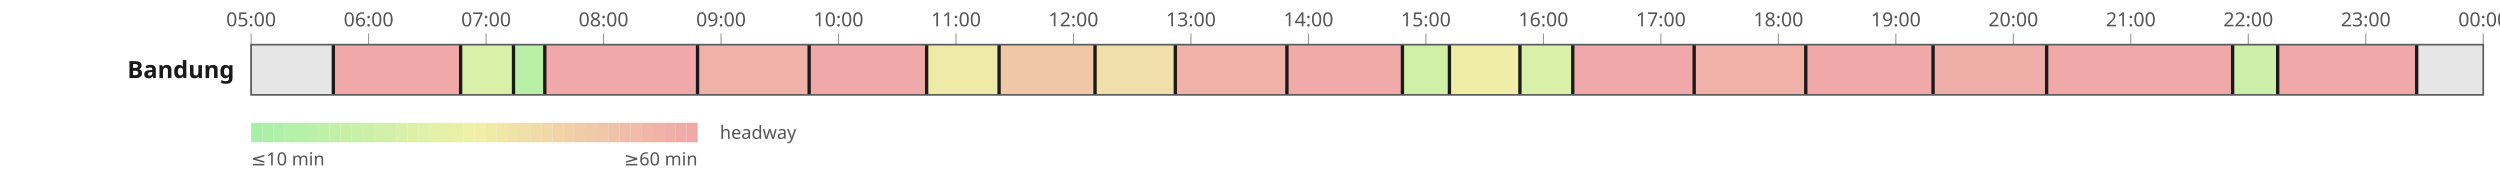
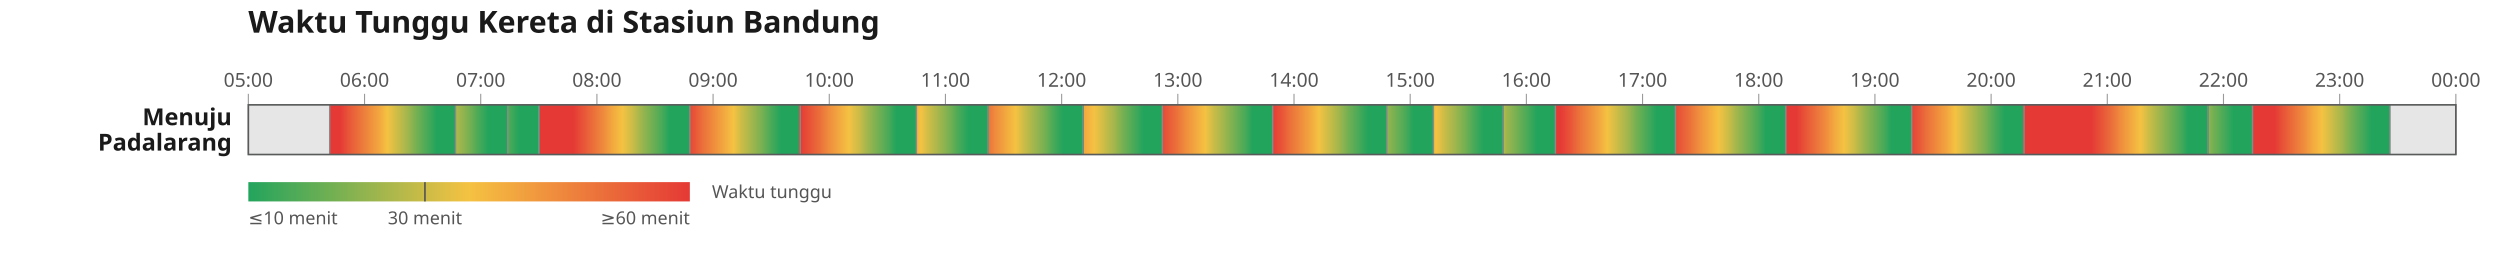
- <svg xmlns="http://www.w3.org/2000/svg" width="896.00" height="70.00" viewBox="0 0 896.00 70.00">
+ <svg xmlns="http://www.w3.org/2000/svg" width="906.00" height="92.00" viewBox="0 0 906.00 92.00">
+   <g id="title">
+     <text x="90.00" y="11.85" font-family="IBM Plex Sans" font-size="11.00" font-weight="700" fill="#1a1a1a" text-anchor="start">Waktu Tunggu Kereta di Stasiun Bandung</text>
+   </g>
  <g id="axis">
-     <line x1="90.00" y1="12.00" x2="90.00" y2="34.00" stroke="#9a9a9a" stroke-width="0.4" />
-     <text x="90.00" y="9.45" font-family="IBM Plex Sans" font-size="7.00" font-weight="500" fill="#555555" text-anchor="middle">05:00</text>
-     <line x1="132.11" y1="12.00" x2="132.11" y2="34.00" stroke="#9a9a9a" stroke-width="0.4" />
-     <text x="132.11" y="9.45" font-family="IBM Plex Sans" font-size="7.00" font-weight="500" fill="#555555" text-anchor="middle">06:00</text>
-     <line x1="174.21" y1="12.00" x2="174.21" y2="34.00" stroke="#9a9a9a" stroke-width="0.4" />
-     <text x="174.21" y="9.45" font-family="IBM Plex Sans" font-size="7.00" font-weight="500" fill="#555555" text-anchor="middle">07:00</text>
-     <line x1="216.32" y1="12.00" x2="216.32" y2="34.00" stroke="#9a9a9a" stroke-width="0.4" />
-     <text x="216.32" y="9.45" font-family="IBM Plex Sans" font-size="7.00" font-weight="500" fill="#555555" text-anchor="middle">08:00</text>
-     <line x1="258.42" y1="12.00" x2="258.42" y2="34.00" stroke="#9a9a9a" stroke-width="0.4" />
-     <text x="258.42" y="9.45" font-family="IBM Plex Sans" font-size="7.00" font-weight="500" fill="#555555" text-anchor="middle">09:00</text>
-     <line x1="300.53" y1="12.00" x2="300.53" y2="34.00" stroke="#9a9a9a" stroke-width="0.4" />
-     <text x="300.53" y="9.45" font-family="IBM Plex Sans" font-size="7.00" font-weight="500" fill="#555555" text-anchor="middle">10:00</text>
-     <line x1="342.63" y1="12.00" x2="342.63" y2="34.00" stroke="#9a9a9a" stroke-width="0.4" />
-     <text x="342.63" y="9.45" font-family="IBM Plex Sans" font-size="7.00" font-weight="500" fill="#555555" text-anchor="middle">11:00</text>
-     <line x1="384.74" y1="12.00" x2="384.74" y2="34.00" stroke="#9a9a9a" stroke-width="0.4" />
-     <text x="384.74" y="9.45" font-family="IBM Plex Sans" font-size="7.00" font-weight="500" fill="#555555" text-anchor="middle">12:00</text>
-     <line x1="426.84" y1="12.00" x2="426.84" y2="34.00" stroke="#9a9a9a" stroke-width="0.4" />
-     <text x="426.84" y="9.45" font-family="IBM Plex Sans" font-size="7.00" font-weight="500" fill="#555555" text-anchor="middle">13:00</text>
-     <line x1="468.95" y1="12.00" x2="468.95" y2="34.00" stroke="#9a9a9a" stroke-width="0.4" />
-     <text x="468.95" y="9.45" font-family="IBM Plex Sans" font-size="7.00" font-weight="500" fill="#555555" text-anchor="middle">14:00</text>
-     <line x1="511.05" y1="12.00" x2="511.05" y2="34.00" stroke="#9a9a9a" stroke-width="0.4" />
-     <text x="511.05" y="9.45" font-family="IBM Plex Sans" font-size="7.00" font-weight="500" fill="#555555" text-anchor="middle">15:00</text>
-     <line x1="553.16" y1="12.00" x2="553.16" y2="34.00" stroke="#9a9a9a" stroke-width="0.4" />
-     <text x="553.16" y="9.45" font-family="IBM Plex Sans" font-size="7.00" font-weight="500" fill="#555555" text-anchor="middle">16:00</text>
-     <line x1="595.26" y1="12.00" x2="595.26" y2="34.00" stroke="#9a9a9a" stroke-width="0.4" />
-     <text x="595.26" y="9.45" font-family="IBM Plex Sans" font-size="7.00" font-weight="500" fill="#555555" text-anchor="middle">17:00</text>
-     <line x1="637.37" y1="12.00" x2="637.37" y2="34.00" stroke="#9a9a9a" stroke-width="0.4" />
-     <text x="637.37" y="9.45" font-family="IBM Plex Sans" font-size="7.00" font-weight="500" fill="#555555" text-anchor="middle">18:00</text>
-     <line x1="679.47" y1="12.00" x2="679.47" y2="34.00" stroke="#9a9a9a" stroke-width="0.4" />
-     <text x="679.47" y="9.45" font-family="IBM Plex Sans" font-size="7.00" font-weight="500" fill="#555555" text-anchor="middle">19:00</text>
-     <line x1="721.58" y1="12.00" x2="721.58" y2="34.00" stroke="#9a9a9a" stroke-width="0.4" />
-     <text x="721.58" y="9.45" font-family="IBM Plex Sans" font-size="7.00" font-weight="500" fill="#555555" text-anchor="middle">20:00</text>
-     <line x1="763.68" y1="12.00" x2="763.68" y2="34.00" stroke="#9a9a9a" stroke-width="0.4" />
-     <text x="763.68" y="9.45" font-family="IBM Plex Sans" font-size="7.00" font-weight="500" fill="#555555" text-anchor="middle">21:00</text>
-     <line x1="805.79" y1="12.00" x2="805.79" y2="34.00" stroke="#9a9a9a" stroke-width="0.4" />
-     <text x="805.79" y="9.45" font-family="IBM Plex Sans" font-size="7.00" font-weight="500" fill="#555555" text-anchor="middle">22:00</text>
-     <line x1="847.89" y1="12.00" x2="847.89" y2="34.00" stroke="#9a9a9a" stroke-width="0.4" />
-     <text x="847.89" y="9.45" font-family="IBM Plex Sans" font-size="7.00" font-weight="500" fill="#555555" text-anchor="middle">23:00</text>
-     <line x1="890.00" y1="12.00" x2="890.00" y2="34.00" stroke="#9a9a9a" stroke-width="0.4" />
-     <text x="890.00" y="9.45" font-family="IBM Plex Sans" font-size="7.00" font-weight="500" fill="#555555" text-anchor="middle">00:00</text>
+     <line x1="90.00" y1="34.00" x2="90.00" y2="56.00" stroke="#9a9a9a" stroke-width="0.4" />
+     <text x="90.00" y="31.45" font-family="IBM Plex Sans" font-size="7.00" font-weight="500" fill="#555555" text-anchor="middle">05:00</text>
+     <line x1="132.11" y1="34.00" x2="132.11" y2="56.00" stroke="#9a9a9a" stroke-width="0.4" />
+     <text x="132.11" y="31.45" font-family="IBM Plex Sans" font-size="7.00" font-weight="500" fill="#555555" text-anchor="middle">06:00</text>
+     <line x1="174.21" y1="34.00" x2="174.21" y2="56.00" stroke="#9a9a9a" stroke-width="0.4" />
+     <text x="174.21" y="31.45" font-family="IBM Plex Sans" font-size="7.00" font-weight="500" fill="#555555" text-anchor="middle">07:00</text>
+     <line x1="216.32" y1="34.00" x2="216.32" y2="56.00" stroke="#9a9a9a" stroke-width="0.4" />
+     <text x="216.32" y="31.45" font-family="IBM Plex Sans" font-size="7.00" font-weight="500" fill="#555555" text-anchor="middle">08:00</text>
+     <line x1="258.42" y1="34.00" x2="258.42" y2="56.00" stroke="#9a9a9a" stroke-width="0.4" />
+     <text x="258.42" y="31.45" font-family="IBM Plex Sans" font-size="7.00" font-weight="500" fill="#555555" text-anchor="middle">09:00</text>
+     <line x1="300.53" y1="34.00" x2="300.53" y2="56.00" stroke="#9a9a9a" stroke-width="0.4" />
+     <text x="300.53" y="31.45" font-family="IBM Plex Sans" font-size="7.00" font-weight="500" fill="#555555" text-anchor="middle">10:00</text>
+     <line x1="342.63" y1="34.00" x2="342.63" y2="56.00" stroke="#9a9a9a" stroke-width="0.4" />
+     <text x="342.63" y="31.45" font-family="IBM Plex Sans" font-size="7.00" font-weight="500" fill="#555555" text-anchor="middle">11:00</text>
+     <line x1="384.74" y1="34.00" x2="384.74" y2="56.00" stroke="#9a9a9a" stroke-width="0.4" />
+     <text x="384.74" y="31.45" font-family="IBM Plex Sans" font-size="7.00" font-weight="500" fill="#555555" text-anchor="middle">12:00</text>
+     <line x1="426.84" y1="34.00" x2="426.84" y2="56.00" stroke="#9a9a9a" stroke-width="0.4" />
+     <text x="426.84" y="31.45" font-family="IBM Plex Sans" font-size="7.00" font-weight="500" fill="#555555" text-anchor="middle">13:00</text>
+     <line x1="468.95" y1="34.00" x2="468.95" y2="56.00" stroke="#9a9a9a" stroke-width="0.4" />
+     <text x="468.95" y="31.45" font-family="IBM Plex Sans" font-size="7.00" font-weight="500" fill="#555555" text-anchor="middle">14:00</text>
+     <line x1="511.05" y1="34.00" x2="511.05" y2="56.00" stroke="#9a9a9a" stroke-width="0.4" />
+     <text x="511.05" y="31.45" font-family="IBM Plex Sans" font-size="7.00" font-weight="500" fill="#555555" text-anchor="middle">15:00</text>
+     <line x1="553.16" y1="34.00" x2="553.16" y2="56.00" stroke="#9a9a9a" stroke-width="0.4" />
+     <text x="553.16" y="31.45" font-family="IBM Plex Sans" font-size="7.00" font-weight="500" fill="#555555" text-anchor="middle">16:00</text>
+     <line x1="595.26" y1="34.00" x2="595.26" y2="56.00" stroke="#9a9a9a" stroke-width="0.4" />
+     <text x="595.26" y="31.45" font-family="IBM Plex Sans" font-size="7.00" font-weight="500" fill="#555555" text-anchor="middle">17:00</text>
+     <line x1="637.37" y1="34.00" x2="637.37" y2="56.00" stroke="#9a9a9a" stroke-width="0.4" />
+     <text x="637.37" y="31.45" font-family="IBM Plex Sans" font-size="7.00" font-weight="500" fill="#555555" text-anchor="middle">18:00</text>
+     <line x1="679.47" y1="34.00" x2="679.47" y2="56.00" stroke="#9a9a9a" stroke-width="0.4" />
+     <text x="679.47" y="31.45" font-family="IBM Plex Sans" font-size="7.00" font-weight="500" fill="#555555" text-anchor="middle">19:00</text>
+     <line x1="721.58" y1="34.00" x2="721.58" y2="56.00" stroke="#9a9a9a" stroke-width="0.4" />
+     <text x="721.58" y="31.45" font-family="IBM Plex Sans" font-size="7.00" font-weight="500" fill="#555555" text-anchor="middle">20:00</text>
+     <line x1="763.68" y1="34.00" x2="763.68" y2="56.00" stroke="#9a9a9a" stroke-width="0.4" />
+     <text x="763.68" y="31.45" font-family="IBM Plex Sans" font-size="7.00" font-weight="500" fill="#555555" text-anchor="middle">21:00</text>
+     <line x1="805.79" y1="34.00" x2="805.79" y2="56.00" stroke="#9a9a9a" stroke-width="0.4" />
+     <text x="805.79" y="31.45" font-family="IBM Plex Sans" font-size="7.00" font-weight="500" fill="#555555" text-anchor="middle">22:00</text>
+     <line x1="847.89" y1="34.00" x2="847.89" y2="56.00" stroke="#9a9a9a" stroke-width="0.4" />
+     <text x="847.89" y="31.45" font-family="IBM Plex Sans" font-size="7.00" font-weight="500" fill="#555555" text-anchor="middle">23:00</text>
+     <line x1="890.00" y1="34.00" x2="890.00" y2="56.00" stroke="#9a9a9a" stroke-width="0.4" />
+     <text x="890.00" y="31.45" font-family="IBM Plex Sans" font-size="7.00" font-weight="500" fill="#555555" text-anchor="middle">00:00</text>
  </g>
-   <g id="bar-BD">
-     <text x="84.00" y="27.98" font-family="IBM Plex Sans" font-size="8.50" font-weight="600" fill="#1a1a1a" text-anchor="end">Bandung</text>
-     <rect x="90.00" y="16.00" width="800.00" height="18.00" fill="#e6e6e6" />
+   <g id="bar-BD-odd">
+     <text x="84.00" y="45.38" font-family="IBM Plex Sans" font-size="8.50" font-weight="600" fill="#1a1a1a" text-anchor="end">Menuju</text>
+     <text x="84.00" y="54.58" font-family="IBM Plex Sans" font-size="8.50" font-weight="600" fill="#1a1a1a" text-anchor="end">Padalarang</text>
+     <rect x="90.00" y="38.00" width="800.00" height="18.00" fill="#e6e6e6" />
    <g id="headway">
-       <rect x="119.47" y="16.00" width="45.61" height="18.00" fill="#f0a8a8" data-headway="65 min" data-trains="405-415" />
-       <rect x="165.09" y="16.00" width="18.95" height="18.00" fill="#d9f0a8" data-headway="27 min" data-trains="415-423" />
-       <rect x="184.04" y="16.00" width="11.23" height="18.00" fill="#b9f0a8" data-headway="16 min" data-trains="423-397" />
-       <rect x="195.26" y="16.00" width="54.74" height="18.00" fill="#f0a8a8" data-headway="78 min" data-trains="397-389" />
-       <rect x="250.00" y="16.00" width="40.00" height="18.00" fill="#f0b1a8" data-headway="57 min" data-trains="389-407" />
-       <rect x="290.00" y="16.00" width="42.11" height="18.00" fill="#f0a8a8" data-headway="60 min" data-trains="407-417" />
-       <rect x="332.11" y="16.00" width="25.96" height="18.00" fill="#f0eaa8" data-headway="37 min" data-trains="417-425" />
-       <rect x="358.07" y="16.00" width="34.39" height="18.00" fill="#f0c8a8" data-headway="49 min" data-trains="425-399" />
-       <rect x="392.46" y="16.00" width="28.77" height="18.00" fill="#f0dfa8" data-headway="41 min" data-trains="399-391" />
-       <rect x="421.23" y="16.00" width="40.00" height="18.00" fill="#f0b1a8" data-headway="57 min" data-trains="391-409" />
-       <rect x="461.23" y="16.00" width="41.40" height="18.00" fill="#f0aba8" data-headway="59 min" data-trains="409-387" />
-       <rect x="502.63" y="16.00" width="16.84" height="18.00" fill="#d0f0a8" data-headway="24 min" data-trains="387-419" />
-       <rect x="519.47" y="16.00" width="25.26" height="18.00" fill="#f0eda8" data-headway="36 min" data-trains="419-427" />
-       <rect x="544.74" y="16.00" width="18.95" height="18.00" fill="#d9f0a8" data-headway="27 min" data-trains="427-401" />
-       <rect x="563.68" y="16.00" width="43.51" height="18.00" fill="#f0a8a8" data-headway="62 min" data-trains="401-393" />
-       <rect x="607.19" y="16.00" width="40.00" height="18.00" fill="#f0b1a8" data-headway="57 min" data-trains="393-411" />
-       <rect x="647.19" y="16.00" width="45.61" height="18.00" fill="#f0a8a8" data-headway="65 min" data-trains="411-421" />
-       <rect x="692.81" y="16.00" width="40.70" height="18.00" fill="#f0aea8" data-headway="58 min" data-trains="421-429" />
-       <rect x="733.51" y="16.00" width="66.67" height="18.00" fill="#f0a8a8" data-headway="95 min" data-trains="429-403" />
-       <rect x="800.18" y="16.00" width="16.14" height="18.00" fill="#cdf0a8" data-headway="23 min" data-trains="403-395" />
-       <rect x="816.32" y="16.00" width="49.82" height="18.00" fill="#f0a8a8" data-headway="71 min" data-trains="395-431" />
+       <defs>
+         <linearGradient id="headway-BD-odd" gradientUnits="userSpaceOnUse" x1="119.47" y1="0" x2="866.14" y2="0">
+           <stop offset="0" stop-color="#e53935" />
+           <stop offset="0.005" stop-color="#e53935" />
+           <stop offset="0.009" stop-color="#e85438" />
+           <stop offset="0.014" stop-color="#eb703a" />
+           <stop offset="0.019" stop-color="#ef8b3d" />
+           <stop offset="0.024" stop-color="#f2a73f" />
+           <stop offset="0.028" stop-color="#f5c242" />
+           <stop offset="0.033" stop-color="#cbbc47" />
+           <stop offset="0.038" stop-color="#a1b64d" />
+           <stop offset="0.042" stop-color="#76b052" />
+           <stop offset="0.047" stop-color="#4caa58" />
+           <stop offset="0.052" stop-color="#22a45d" />
+           <stop offset="0.056" stop-color="#22a45d" />
+           <stop offset="0.061" stop-color="#22a45d" />
+           <stop offset="0.061" stop-color="#b1b84b" />
+           <stop offset="0.063" stop-color="#a1b64d" />
+           <stop offset="0.068" stop-color="#76b052" />
+           <stop offset="0.072" stop-color="#4caa58" />
+           <stop offset="0.077" stop-color="#22a45d" />
+           <stop offset="0.082" stop-color="#22a45d" />
+           <stop offset="0.086" stop-color="#22a45d" />
+           <stop offset="0.086" stop-color="#55ab57" />
+           <stop offset="0.087" stop-color="#4caa58" />
+           <stop offset="0.092" stop-color="#22a45d" />
+           <stop offset="0.097" stop-color="#22a45d" />
+           <stop offset="0.102" stop-color="#22a45d" />
+           <stop offset="0.102" stop-color="#e53935" />
+           <stop offset="0.104" stop-color="#e53935" />
+           <stop offset="0.109" stop-color="#e53935" />
+           <stop offset="0.114" stop-color="#e53935" />
+           <stop offset="0.118" stop-color="#e53935" />
+           <stop offset="0.123" stop-color="#e85438" />
+           <stop offset="0.128" stop-color="#eb703a" />
+           <stop offset="0.133" stop-color="#ef8b3d" />
+           <stop offset="0.137" stop-color="#f2a73f" />
+           <stop offset="0.142" stop-color="#f5c242" />
+           <stop offset="0.147" stop-color="#cbbc47" />
+           <stop offset="0.151" stop-color="#a1b64d" />
+           <stop offset="0.156" stop-color="#76b052" />
+           <stop offset="0.161" stop-color="#4caa58" />
+           <stop offset="0.165" stop-color="#22a45d" />
+           <stop offset="0.17" stop-color="#22a45d" />
+           <stop offset="0.175" stop-color="#22a45d" />
+           <stop offset="0.175" stop-color="#e74937" />
+           <stop offset="0.177" stop-color="#e85438" />
+           <stop offset="0.181" stop-color="#eb703a" />
+           <stop offset="0.186" stop-color="#ef8b3d" />
+           <stop offset="0.191" stop-color="#f2a73f" />
+           <stop offset="0.196" stop-color="#f5c242" />
+           <stop offset="0.2" stop-color="#cbbc47" />
+           <stop offset="0.205" stop-color="#a1b64d" />
+           <stop offset="0.21" stop-color="#76b052" />
+           <stop offset="0.214" stop-color="#4caa58" />
+           <stop offset="0.219" stop-color="#22a45d" />
+           <stop offset="0.224" stop-color="#22a45d" />
+           <stop offset="0.228" stop-color="#22a45d" />
+           <stop offset="0.228" stop-color="#e53935" />
+           <stop offset="0.233" stop-color="#e85438" />
+           <stop offset="0.238" stop-color="#eb703a" />
+           <stop offset="0.242" stop-color="#ef8b3d" />
+           <stop offset="0.247" stop-color="#f2a73f" />
+           <stop offset="0.252" stop-color="#f5c242" />
+           <stop offset="0.257" stop-color="#cbbc47" />
+           <stop offset="0.261" stop-color="#a1b64d" />
+           <stop offset="0.266" stop-color="#76b052" />
+           <stop offset="0.271" stop-color="#4caa58" />
+           <stop offset="0.275" stop-color="#22a45d" />
+           <stop offset="0.28" stop-color="#22a45d" />
+           <stop offset="0.285" stop-color="#22a45d" />
+           <stop offset="0.285" stop-color="#f4b741" />
+           <stop offset="0.287" stop-color="#f5c242" />
+           <stop offset="0.291" stop-color="#cbbc47" />
+           <stop offset="0.296" stop-color="#a1b64d" />
+           <stop offset="0.301" stop-color="#76b052" />
+           <stop offset="0.305" stop-color="#4caa58" />
+           <stop offset="0.31" stop-color="#22a45d" />
+           <stop offset="0.315" stop-color="#22a45d" />
+           <stop offset="0.32" stop-color="#22a45d" />
+           <stop offset="0.32" stop-color="#ec753b" />
+           <stop offset="0.323" stop-color="#ef8b3d" />
+           <stop offset="0.328" stop-color="#f2a73f" />
+           <stop offset="0.333" stop-color="#f5c242" />
+           <stop offset="0.337" stop-color="#cbbc47" />
+           <stop offset="0.342" stop-color="#a1b64d" />
+           <stop offset="0.347" stop-color="#76b052" />
+           <stop offset="0.351" stop-color="#4caa58" />
+           <stop offset="0.356" stop-color="#22a45d" />
+           <stop offset="0.361" stop-color="#22a45d" />
+           <stop offset="0.366" stop-color="#22a45d" />
+           <stop offset="0.366" stop-color="#f1a13f" />
+           <stop offset="0.366" stop-color="#f2a73f" />
+           <stop offset="0.371" stop-color="#f5c242" />
+           <stop offset="0.376" stop-color="#cbbc47" />
+           <stop offset="0.381" stop-color="#a1b64d" />
+           <stop offset="0.385" stop-color="#76b052" />
+           <stop offset="0.39" stop-color="#4caa58" />
+           <stop offset="0.395" stop-color="#22a45d" />
+           <stop offset="0.399" stop-color="#22a45d" />
+           <stop offset="0.404" stop-color="#22a45d" />
+           <stop offset="0.404" stop-color="#e74937" />
+           <stop offset="0.406" stop-color="#e85438" />
+           <stop offset="0.411" stop-color="#eb703a" />
+           <stop offset="0.415" stop-color="#ef8b3d" />
+           <stop offset="0.42" stop-color="#f2a73f" />
+           <stop offset="0.425" stop-color="#f5c242" />
+           <stop offset="0.429" stop-color="#cbbc47" />
+           <stop offset="0.434" stop-color="#a1b64d" />
+           <stop offset="0.439" stop-color="#76b052" />
+           <stop offset="0.444" stop-color="#4caa58" />
+           <stop offset="0.448" stop-color="#22a45d" />
+           <stop offset="0.453" stop-color="#22a45d" />
+           <stop offset="0.458" stop-color="#22a45d" />
+           <stop offset="0.458" stop-color="#e63e36" />
+           <stop offset="0.462" stop-color="#e85438" />
+           <stop offset="0.466" stop-color="#eb703a" />
+           <stop offset="0.471" stop-color="#ef8b3d" />
+           <stop offset="0.476" stop-color="#f2a73f" />
+           <stop offset="0.48" stop-color="#f5c242" />
+           <stop offset="0.485" stop-color="#cbbc47" />
+           <stop offset="0.49" stop-color="#a1b64d" />
+           <stop offset="0.494" stop-color="#76b052" />
+           <stop offset="0.499" stop-color="#4caa58" />
+           <stop offset="0.504" stop-color="#22a45d" />
+           <stop offset="0.508" stop-color="#22a45d" />
+           <stop offset="0.513" stop-color="#22a45d" />
+           <stop offset="0.513" stop-color="#98b54e" />
+           <stop offset="0.517" stop-color="#76b052" />
+           <stop offset="0.522" stop-color="#4caa58" />
+           <stop offset="0.526" stop-color="#22a45d" />
+           <stop offset="0.531" stop-color="#22a45d" />
+           <stop offset="0.536" stop-color="#22a45d" />
+           <stop offset="0.536" stop-color="#f4bd41" />
+           <stop offset="0.537" stop-color="#f5c242" />
+           <stop offset="0.541" stop-color="#cbbc47" />
+           <stop offset="0.546" stop-color="#a1b64d" />
+           <stop offset="0.551" stop-color="#76b052" />
+           <stop offset="0.555" stop-color="#4caa58" />
+           <stop offset="0.56" stop-color="#22a45d" />
+           <stop offset="0.565" stop-color="#22a45d" />
+           <stop offset="0.57" stop-color="#22a45d" />
+           <stop offset="0.57" stop-color="#b1b84b" />
+           <stop offset="0.571" stop-color="#a1b64d" />
+           <stop offset="0.576" stop-color="#76b052" />
+           <stop offset="0.581" stop-color="#4caa58" />
+           <stop offset="0.586" stop-color="#22a45d" />
+           <stop offset="0.59" stop-color="#22a45d" />
+           <stop offset="0.595" stop-color="#22a45d" />
+           <stop offset="0.595" stop-color="#e53935" />
+           <stop offset="0.597" stop-color="#e53935" />
+           <stop offset="0.602" stop-color="#e85438" />
+           <stop offset="0.606" stop-color="#eb703a" />
+           <stop offset="0.611" stop-color="#ef8b3d" />
+           <stop offset="0.616" stop-color="#f2a73f" />
+           <stop offset="0.62" stop-color="#f5c242" />
+           <stop offset="0.625" stop-color="#cbbc47" />
+           <stop offset="0.63" stop-color="#a1b64d" />
+           <stop offset="0.634" stop-color="#76b052" />
+           <stop offset="0.639" stop-color="#4caa58" />
+           <stop offset="0.644" stop-color="#22a45d" />
+           <stop offset="0.648" stop-color="#22a45d" />
+           <stop offset="0.653" stop-color="#22a45d" />
+           <stop offset="0.653" stop-color="#e74937" />
+           <stop offset="0.655" stop-color="#e85438" />
+           <stop offset="0.66" stop-color="#eb703a" />
+           <stop offset="0.664" stop-color="#ef8b3d" />
+           <stop offset="0.669" stop-color="#f2a73f" />
+           <stop offset="0.674" stop-color="#f5c242" />
+           <stop offset="0.679" stop-color="#cbbc47" />
+           <stop offset="0.683" stop-color="#a1b64d" />
+           <stop offset="0.688" stop-color="#76b052" />
+           <stop offset="0.693" stop-color="#4caa58" />
+           <stop offset="0.697" stop-color="#22a45d" />
+           <stop offset="0.702" stop-color="#22a45d" />
+           <stop offset="0.707" stop-color="#22a45d" />
+           <stop offset="0.707" stop-color="#e53935" />
+           <stop offset="0.712" stop-color="#e53935" />
+           <stop offset="0.716" stop-color="#e85438" />
+           <stop offset="0.721" stop-color="#eb703a" />
+           <stop offset="0.726" stop-color="#ef8b3d" />
+           <stop offset="0.73" stop-color="#f2a73f" />
+           <stop offset="0.735" stop-color="#f5c242" />
+           <stop offset="0.74" stop-color="#cbbc47" />
+           <stop offset="0.744" stop-color="#a1b64d" />
+           <stop offset="0.749" stop-color="#76b052" />
+           <stop offset="0.754" stop-color="#4caa58" />
+           <stop offset="0.758" stop-color="#22a45d" />
+           <stop offset="0.763" stop-color="#22a45d" />
+           <stop offset="0.768" stop-color="#22a45d" />
+           <stop offset="0.768" stop-color="#e64436" />
+           <stop offset="0.771" stop-color="#e85438" />
+           <stop offset="0.775" stop-color="#eb703a" />
+           <stop offset="0.78" stop-color="#ef8b3d" />
+           <stop offset="0.785" stop-color="#f2a73f" />
+           <stop offset="0.789" stop-color="#f5c242" />
+           <stop offset="0.794" stop-color="#cbbc47" />
+           <stop offset="0.799" stop-color="#a1b64d" />
+           <stop offset="0.804" stop-color="#76b052" />
+           <stop offset="0.808" stop-color="#4caa58" />
+           <stop offset="0.813" stop-color="#22a45d" />
+           <stop offset="0.818" stop-color="#22a45d" />
+           <stop offset="0.822" stop-color="#22a45d" />
+           <stop offset="0.822" stop-color="#e53935" />
+           <stop offset="0.827" stop-color="#e53935" />
+           <stop offset="0.832" stop-color="#e53935" />
+           <stop offset="0.837" stop-color="#e53935" />
+           <stop offset="0.841" stop-color="#e53935" />
+           <stop offset="0.846" stop-color="#e53935" />
+           <stop offset="0.851" stop-color="#e53935" />
+           <stop offset="0.855" stop-color="#e53935" />
+           <stop offset="0.86" stop-color="#e85438" />
+           <stop offset="0.865" stop-color="#eb703a" />
+           <stop offset="0.869" stop-color="#ef8b3d" />
+           <stop offset="0.874" stop-color="#f2a73f" />
+           <stop offset="0.879" stop-color="#f5c242" />
+           <stop offset="0.883" stop-color="#cbbc47" />
+           <stop offset="0.888" stop-color="#a1b64d" />
+           <stop offset="0.893" stop-color="#76b052" />
+           <stop offset="0.898" stop-color="#4caa58" />
+           <stop offset="0.902" stop-color="#22a45d" />
+           <stop offset="0.907" stop-color="#22a45d" />
+           <stop offset="0.912" stop-color="#22a45d" />
+           <stop offset="0.912" stop-color="#90b44f" />
+           <stop offset="0.914" stop-color="#76b052" />
+           <stop offset="0.919" stop-color="#4caa58" />
+           <stop offset="0.924" stop-color="#22a45d" />
+           <stop offset="0.929" stop-color="#22a45d" />
+           <stop offset="0.933" stop-color="#22a45d" />
+           <stop offset="0.933" stop-color="#e53935" />
+           <stop offset="0.934" stop-color="#e53935" />
+           <stop offset="0.939" stop-color="#e53935" />
+           <stop offset="0.944" stop-color="#e53935" />
+           <stop offset="0.948" stop-color="#e85438" />
+           <stop offset="0.953" stop-color="#eb703a" />
+           <stop offset="0.958" stop-color="#ef8b3d" />
+           <stop offset="0.962" stop-color="#f2a73f" />
+           <stop offset="0.967" stop-color="#f5c242" />
+           <stop offset="0.972" stop-color="#cbbc47" />
+           <stop offset="0.977" stop-color="#a1b64d" />
+           <stop offset="0.981" stop-color="#76b052" />
+           <stop offset="0.986" stop-color="#4caa58" />
+           <stop offset="0.991" stop-color="#22a45d" />
+           <stop offset="0.995" stop-color="#22a45d" />
+           <stop offset="1" stop-color="#22a45d" />
+         </linearGradient>
+       </defs>
+       <rect x="119.47" y="38.00" width="746.67" height="18.00" fill="url(#headway-BD-odd)" />
    </g>
    <g id="trains">
-       <line id="train-405" x1="119.47" y1="16.00" x2="119.47" y2="34.00" stroke="#1a1a1a" stroke-width="1.20" />
-       <line id="train-415" x1="165.09" y1="16.00" x2="165.09" y2="34.00" stroke="#1a1a1a" stroke-width="1.20" />
-       <line id="train-423" x1="184.04" y1="16.00" x2="184.04" y2="34.00" stroke="#1a1a1a" stroke-width="1.20" />
-       <line id="train-397" x1="195.26" y1="16.00" x2="195.26" y2="34.00" stroke="#1a1a1a" stroke-width="1.20" />
-       <line id="train-389" x1="250.00" y1="16.00" x2="250.00" y2="34.00" stroke="#1a1a1a" stroke-width="1.20" />
-       <line id="train-407" x1="290.00" y1="16.00" x2="290.00" y2="34.00" stroke="#1a1a1a" stroke-width="1.20" />
-       <line id="train-417" x1="332.11" y1="16.00" x2="332.11" y2="34.00" stroke="#1a1a1a" stroke-width="1.20" />
-       <line id="train-425" x1="358.07" y1="16.00" x2="358.07" y2="34.00" stroke="#1a1a1a" stroke-width="1.20" />
-       <line id="train-399" x1="392.46" y1="16.00" x2="392.46" y2="34.00" stroke="#1a1a1a" stroke-width="1.20" />
-       <line id="train-391" x1="421.23" y1="16.00" x2="421.23" y2="34.00" stroke="#1a1a1a" stroke-width="1.20" />
-       <line id="train-409" x1="461.23" y1="16.00" x2="461.23" y2="34.00" stroke="#1a1a1a" stroke-width="1.20" />
-       <line id="train-387" x1="502.63" y1="16.00" x2="502.63" y2="34.00" stroke="#1a1a1a" stroke-width="1.20" />
-       <line id="train-419" x1="519.47" y1="16.00" x2="519.47" y2="34.00" stroke="#1a1a1a" stroke-width="1.20" />
-       <line id="train-427" x1="544.74" y1="16.00" x2="544.74" y2="34.00" stroke="#1a1a1a" stroke-width="1.20" />
-       <line id="train-401" x1="563.68" y1="16.00" x2="563.68" y2="34.00" stroke="#1a1a1a" stroke-width="1.20" />
-       <line id="train-393" x1="607.19" y1="16.00" x2="607.19" y2="34.00" stroke="#1a1a1a" stroke-width="1.20" />
-       <line id="train-411" x1="647.19" y1="16.00" x2="647.19" y2="34.00" stroke="#1a1a1a" stroke-width="1.20" />
-       <line id="train-421" x1="692.81" y1="16.00" x2="692.81" y2="34.00" stroke="#1a1a1a" stroke-width="1.20" />
-       <line id="train-429" x1="733.51" y1="16.00" x2="733.51" y2="34.00" stroke="#1a1a1a" stroke-width="1.20" />
-       <line id="train-403" x1="800.18" y1="16.00" x2="800.18" y2="34.00" stroke="#1a1a1a" stroke-width="1.20" />
-       <line id="train-395" x1="816.32" y1="16.00" x2="816.32" y2="34.00" stroke="#1a1a1a" stroke-width="1.20" />
-       <line id="train-431" x1="866.14" y1="16.00" x2="866.14" y2="34.00" stroke="#1a1a1a" stroke-width="1.20" />
+       <line id="train-405" x1="119.47" y1="38.00" x2="119.47" y2="56.00" stroke="#8a8a8a" stroke-width="0.50" />
+       <line id="train-415" x1="165.09" y1="38.00" x2="165.09" y2="56.00" stroke="#8a8a8a" stroke-width="0.50" />
+       <line id="train-423" x1="184.04" y1="38.00" x2="184.04" y2="56.00" stroke="#8a8a8a" stroke-width="0.50" />
+       <line id="train-397" x1="195.26" y1="38.00" x2="195.26" y2="56.00" stroke="#8a8a8a" stroke-width="0.50" />
+       <line id="train-389" x1="250.00" y1="38.00" x2="250.00" y2="56.00" stroke="#8a8a8a" stroke-width="0.50" />
+       <line id="train-407" x1="290.00" y1="38.00" x2="290.00" y2="56.00" stroke="#8a8a8a" stroke-width="0.50" />
+       <line id="train-417" x1="332.11" y1="38.00" x2="332.11" y2="56.00" stroke="#8a8a8a" stroke-width="0.50" />
+       <line id="train-425" x1="358.07" y1="38.00" x2="358.07" y2="56.00" stroke="#8a8a8a" stroke-width="0.50" />
+       <line id="train-399" x1="392.46" y1="38.00" x2="392.46" y2="56.00" stroke="#8a8a8a" stroke-width="0.50" />
+       <line id="train-391" x1="421.23" y1="38.00" x2="421.23" y2="56.00" stroke="#8a8a8a" stroke-width="0.50" />
+       <line id="train-409" x1="461.23" y1="38.00" x2="461.23" y2="56.00" stroke="#8a8a8a" stroke-width="0.50" />
+       <line id="train-387" x1="502.63" y1="38.00" x2="502.63" y2="56.00" stroke="#8a8a8a" stroke-width="0.50" />
+       <line id="train-419" x1="519.47" y1="38.00" x2="519.47" y2="56.00" stroke="#8a8a8a" stroke-width="0.50" />
+       <line id="train-427" x1="544.74" y1="38.00" x2="544.74" y2="56.00" stroke="#8a8a8a" stroke-width="0.50" />
+       <line id="train-401" x1="563.68" y1="38.00" x2="563.68" y2="56.00" stroke="#8a8a8a" stroke-width="0.50" />
+       <line id="train-393" x1="607.19" y1="38.00" x2="607.19" y2="56.00" stroke="#8a8a8a" stroke-width="0.50" />
+       <line id="train-411" x1="647.19" y1="38.00" x2="647.19" y2="56.00" stroke="#8a8a8a" stroke-width="0.50" />
+       <line id="train-421" x1="692.81" y1="38.00" x2="692.81" y2="56.00" stroke="#8a8a8a" stroke-width="0.50" />
+       <line id="train-429" x1="733.51" y1="38.00" x2="733.51" y2="56.00" stroke="#8a8a8a" stroke-width="0.50" />
+       <line id="train-403" x1="800.18" y1="38.00" x2="800.18" y2="56.00" stroke="#8a8a8a" stroke-width="0.50" />
+       <line id="train-395" x1="816.32" y1="38.00" x2="816.32" y2="56.00" stroke="#8a8a8a" stroke-width="0.50" />
+       <line id="train-431" x1="866.14" y1="38.00" x2="866.14" y2="56.00" stroke="#8a8a8a" stroke-width="0.50" />
    </g>
-     <rect x="90.00" y="16.00" width="800.00" height="18.00" fill="none" stroke="#595a5a" stroke-width="0.6" />
+     <rect x="90.00" y="38.00" width="800.00" height="18.00" fill="none" stroke="#595a5a" stroke-width="0.6" />
  </g>
  <g id="legend">
-     <rect x="90.00" y="44.00" width="4.05" height="7.00" fill="#a8f0a8" />
-     <rect x="94.00" y="44.00" width="4.05" height="7.00" fill="#acf0a8" />
-     <rect x="98.00" y="44.00" width="4.05" height="7.00" fill="#b0f0a8" />
-     <rect x="102.00" y="44.00" width="4.05" height="7.00" fill="#b3f0a8" />
-     <rect x="106.00" y="44.00" width="4.05" height="7.00" fill="#b7f0a8" />
-     <rect x="110.00" y="44.00" width="4.05" height="7.00" fill="#bbf0a8" />
-     <rect x="114.00" y="44.00" width="4.05" height="7.00" fill="#bef0a8" />
-     <rect x="118.00" y="44.00" width="4.05" height="7.00" fill="#c2f0a8" />
-     <rect x="122.00" y="44.00" width="4.05" height="7.00" fill="#c6f0a8" />
-     <rect x="126.00" y="44.00" width="4.05" height="7.00" fill="#c9f0a8" />
-     <rect x="130.00" y="44.00" width="4.05" height="7.00" fill="#cdf0a8" />
-     <rect x="134.00" y="44.00" width="4.05" height="7.00" fill="#d1f0a8" />
-     <rect x="138.00" y="44.00" width="4.05" height="7.00" fill="#d4f0a8" />
-     <rect x="142.00" y="44.00" width="4.05" height="7.00" fill="#d8f0a8" />
-     <rect x="146.00" y="44.00" width="4.05" height="7.00" fill="#dcf0a8" />
-     <rect x="150.00" y="44.00" width="4.05" height="7.00" fill="#dff0a8" />
-     <rect x="154.00" y="44.00" width="4.05" height="7.00" fill="#e3f0a8" />
-     <rect x="158.00" y="44.00" width="4.05" height="7.00" fill="#e7f0a8" />
-     <rect x="162.00" y="44.00" width="4.05" height="7.00" fill="#eaf0a8" />
-     <rect x="166.00" y="44.00" width="4.05" height="7.00" fill="#eef0a8" />
-     <rect x="170.00" y="44.00" width="4.05" height="7.00" fill="#f0eea8" />
-     <rect x="174.00" y="44.00" width="4.05" height="7.00" fill="#f0eaa8" />
-     <rect x="178.00" y="44.00" width="4.05" height="7.00" fill="#f0e7a8" />
-     <rect x="182.00" y="44.00" width="4.05" height="7.00" fill="#f0e3a8" />
-     <rect x="186.00" y="44.00" width="4.05" height="7.00" fill="#f0dfa8" />
-     <rect x="190.00" y="44.00" width="4.05" height="7.00" fill="#f0dca8" />
-     <rect x="194.00" y="44.00" width="4.05" height="7.00" fill="#f0d8a8" />
-     <rect x="198.00" y="44.00" width="4.05" height="7.00" fill="#f0d4a8" />
-     <rect x="202.00" y="44.00" width="4.05" height="7.00" fill="#f0d1a8" />
-     <rect x="206.00" y="44.00" width="4.05" height="7.00" fill="#f0cda8" />
-     <rect x="210.00" y="44.00" width="4.05" height="7.00" fill="#f0c9a8" />
-     <rect x="214.00" y="44.00" width="4.05" height="7.00" fill="#f0c6a8" />
-     <rect x="218.00" y="44.00" width="4.05" height="7.00" fill="#f0c2a8" />
-     <rect x="222.00" y="44.00" width="4.05" height="7.00" fill="#f0bea8" />
-     <rect x="226.00" y="44.00" width="4.05" height="7.00" fill="#f0bba8" />
-     <rect x="230.00" y="44.00" width="4.05" height="7.00" fill="#f0b7a8" />
-     <rect x="234.00" y="44.00" width="4.05" height="7.00" fill="#f0b3a8" />
-     <rect x="238.00" y="44.00" width="4.05" height="7.00" fill="#f0b0a8" />
-     <rect x="242.00" y="44.00" width="4.05" height="7.00" fill="#f0aca8" />
-     <rect x="246.00" y="44.00" width="4.05" height="7.00" fill="#f0a8a8" />
-     <text x="90.00" y="59.27" font-family="IBM Plex Sans" font-size="6.50" font-weight="400" fill="#555555" text-anchor="start">≤10 min</text>
-     <text x="250.00" y="59.27" font-family="IBM Plex Sans" font-size="6.50" font-weight="400" fill="#555555" text-anchor="end">≥60 min</text>
-     <text x="258.00" y="49.77" font-family="IBM Plex Sans" font-size="6.50" font-weight="400" fill="#555555" text-anchor="start">headway</text>
+     <defs>
+       <linearGradient id="headway-legend" x1="0" y1="0" x2="1" y2="0">
+         <stop offset="0.00" stop-color="#22a45d" />
+         <stop offset="0.10" stop-color="#4caa58" />
+         <stop offset="0.20" stop-color="#76b052" />
+         <stop offset="0.30" stop-color="#a1b64d" />
+         <stop offset="0.40" stop-color="#cbbc47" />
+         <stop offset="0.50" stop-color="#f5c242" />
+         <stop offset="0.60" stop-color="#f2a73f" />
+         <stop offset="0.70" stop-color="#ef8b3d" />
+         <stop offset="0.80" stop-color="#eb703a" />
+         <stop offset="0.90" stop-color="#e85438" />
+         <stop offset="1.00" stop-color="#e53935" />
+       </linearGradient>
+     </defs>
+     <rect x="90.00" y="66.00" width="160.00" height="7.00" fill="url(#headway-legend)" />
+     <text x="90.00" y="81.28" font-family="IBM Plex Sans" font-size="6.50" font-weight="400" fill="#555555" text-anchor="start">≤10 menit</text>
+     <text x="250.00" y="81.28" font-family="IBM Plex Sans" font-size="6.50" font-weight="400" fill="#555555" text-anchor="end">≥60 menit</text>
+     <line x1="154.00" y1="66.00" x2="154.00" y2="73.00" stroke="#555555" stroke-width="0.6" />
+     <text x="154.00" y="81.28" font-family="IBM Plex Sans" font-size="6.50" font-weight="400" fill="#555555" text-anchor="middle">30 menit</text>
+     <text x="258.00" y="71.78" font-family="IBM Plex Sans" font-size="6.50" font-weight="400" fill="#555555" text-anchor="start">Waktu tunggu</text>
  </g>
</svg>
